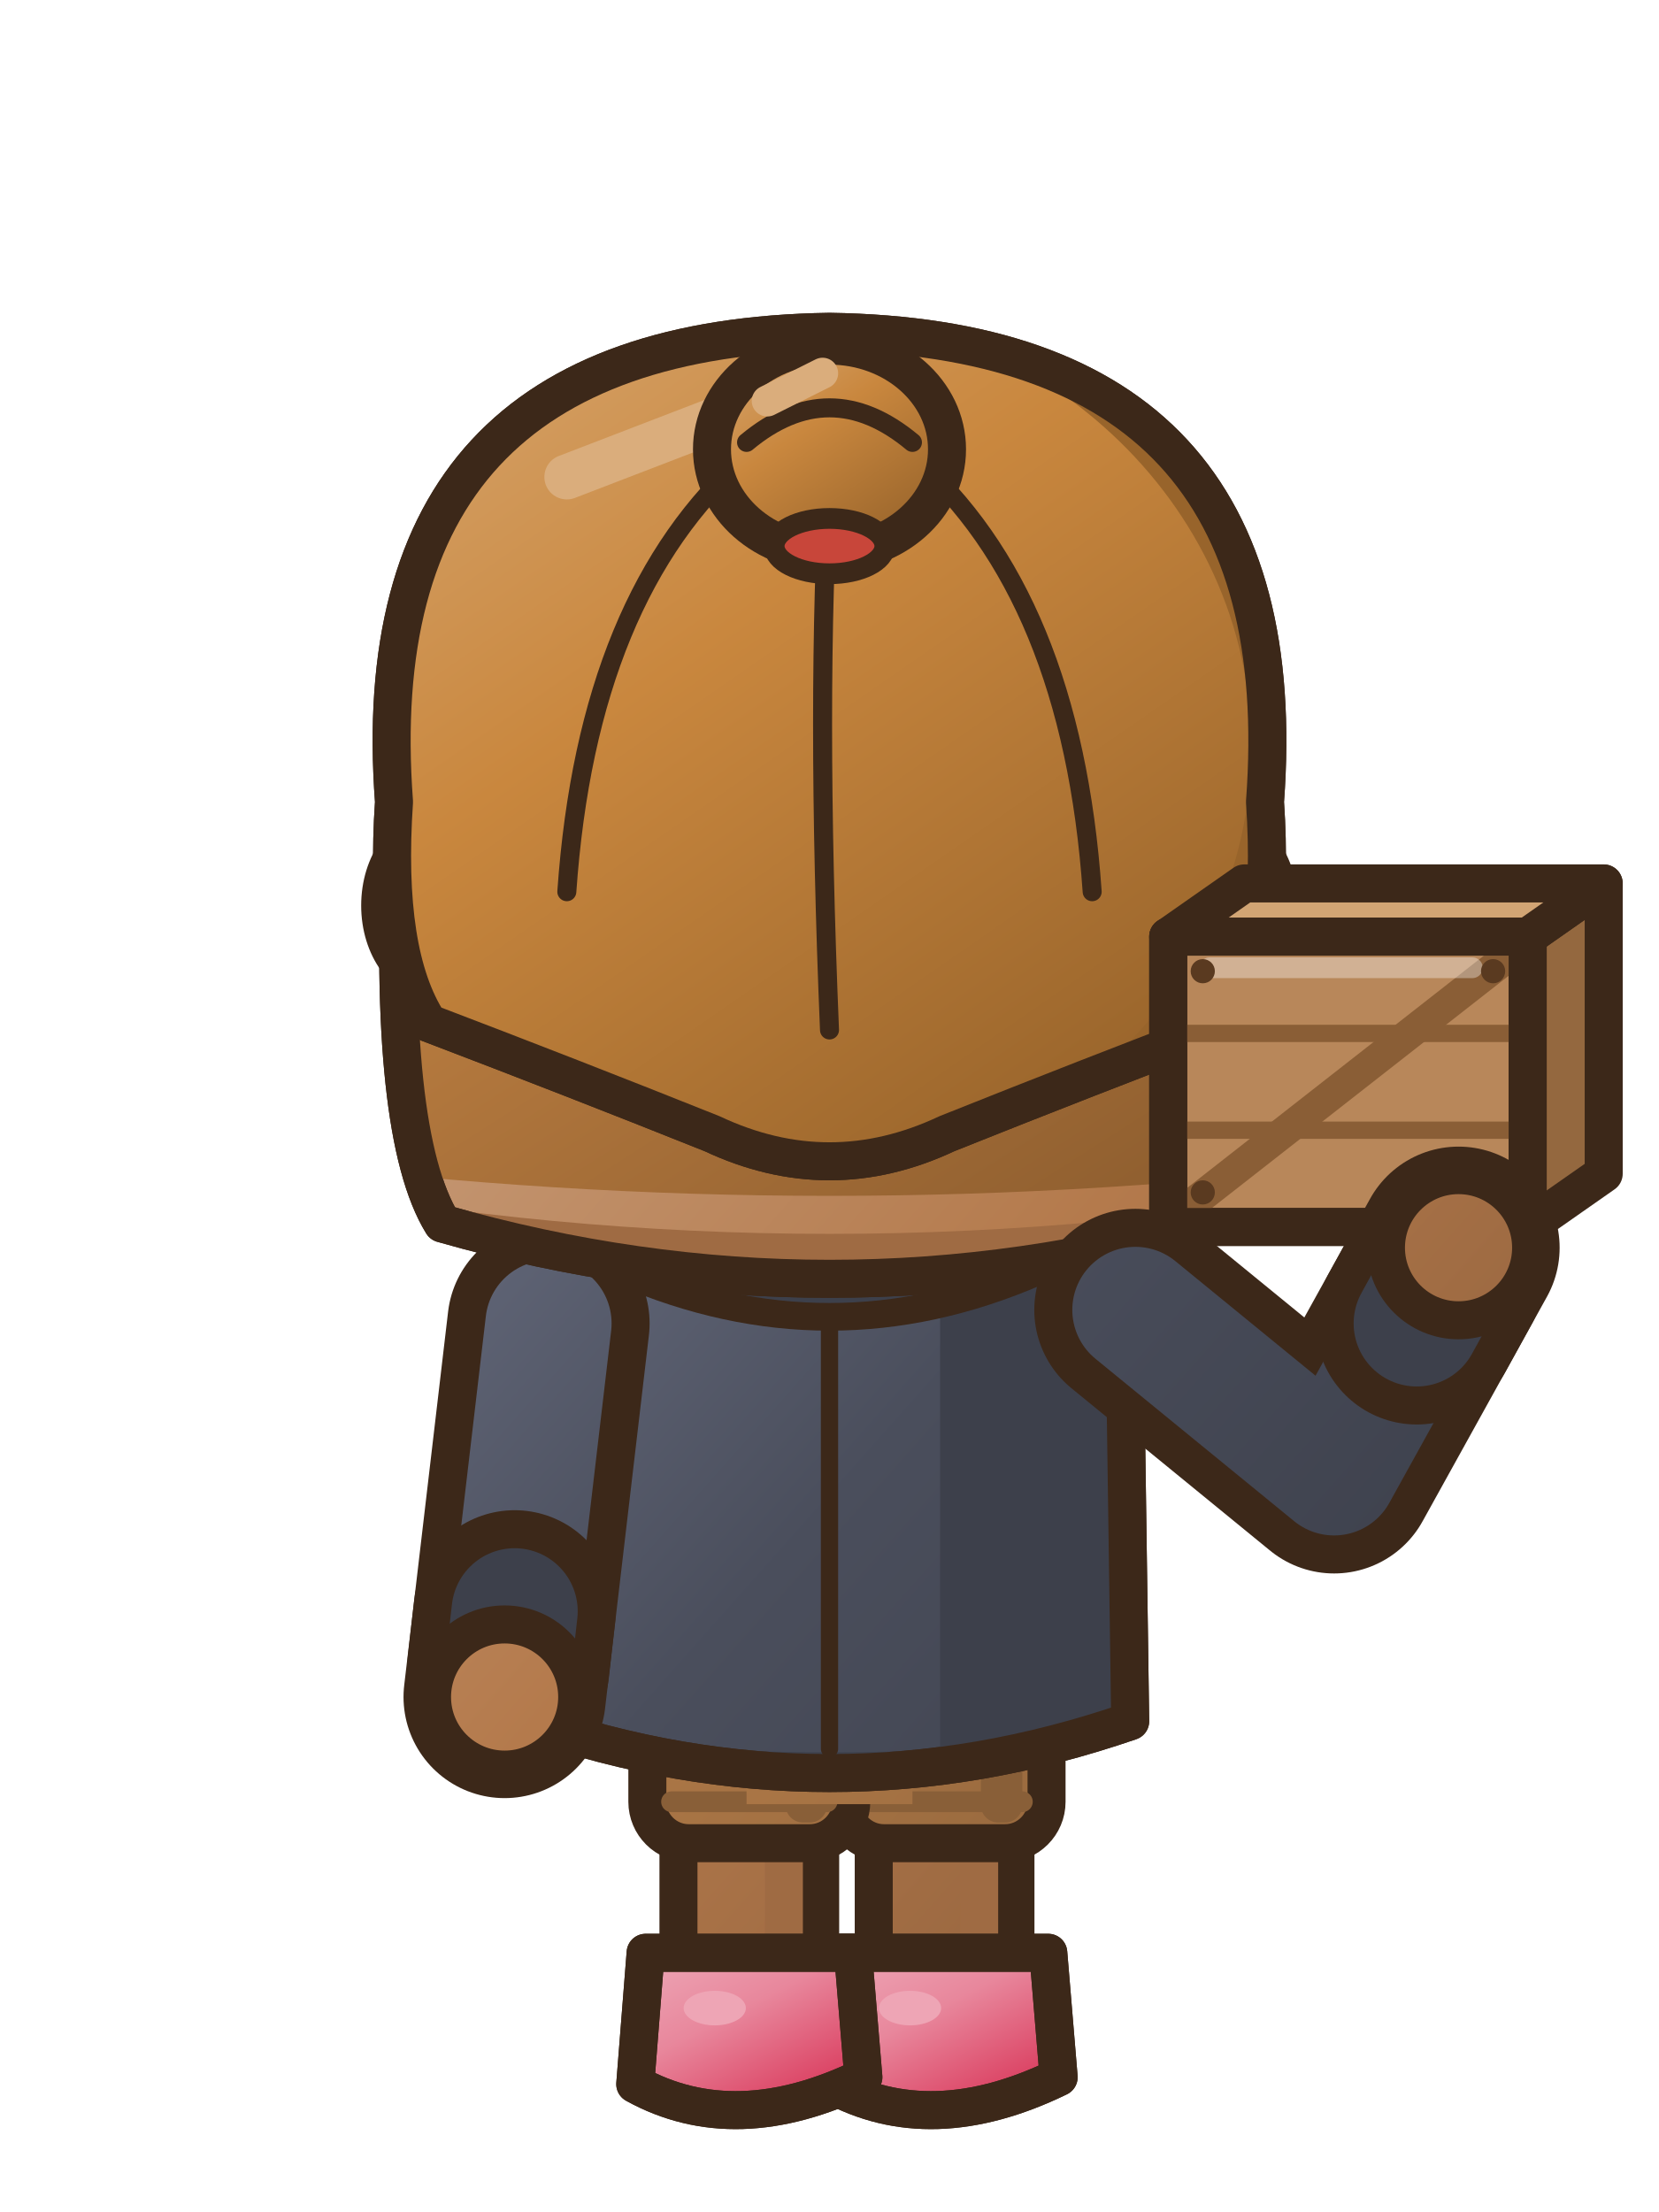
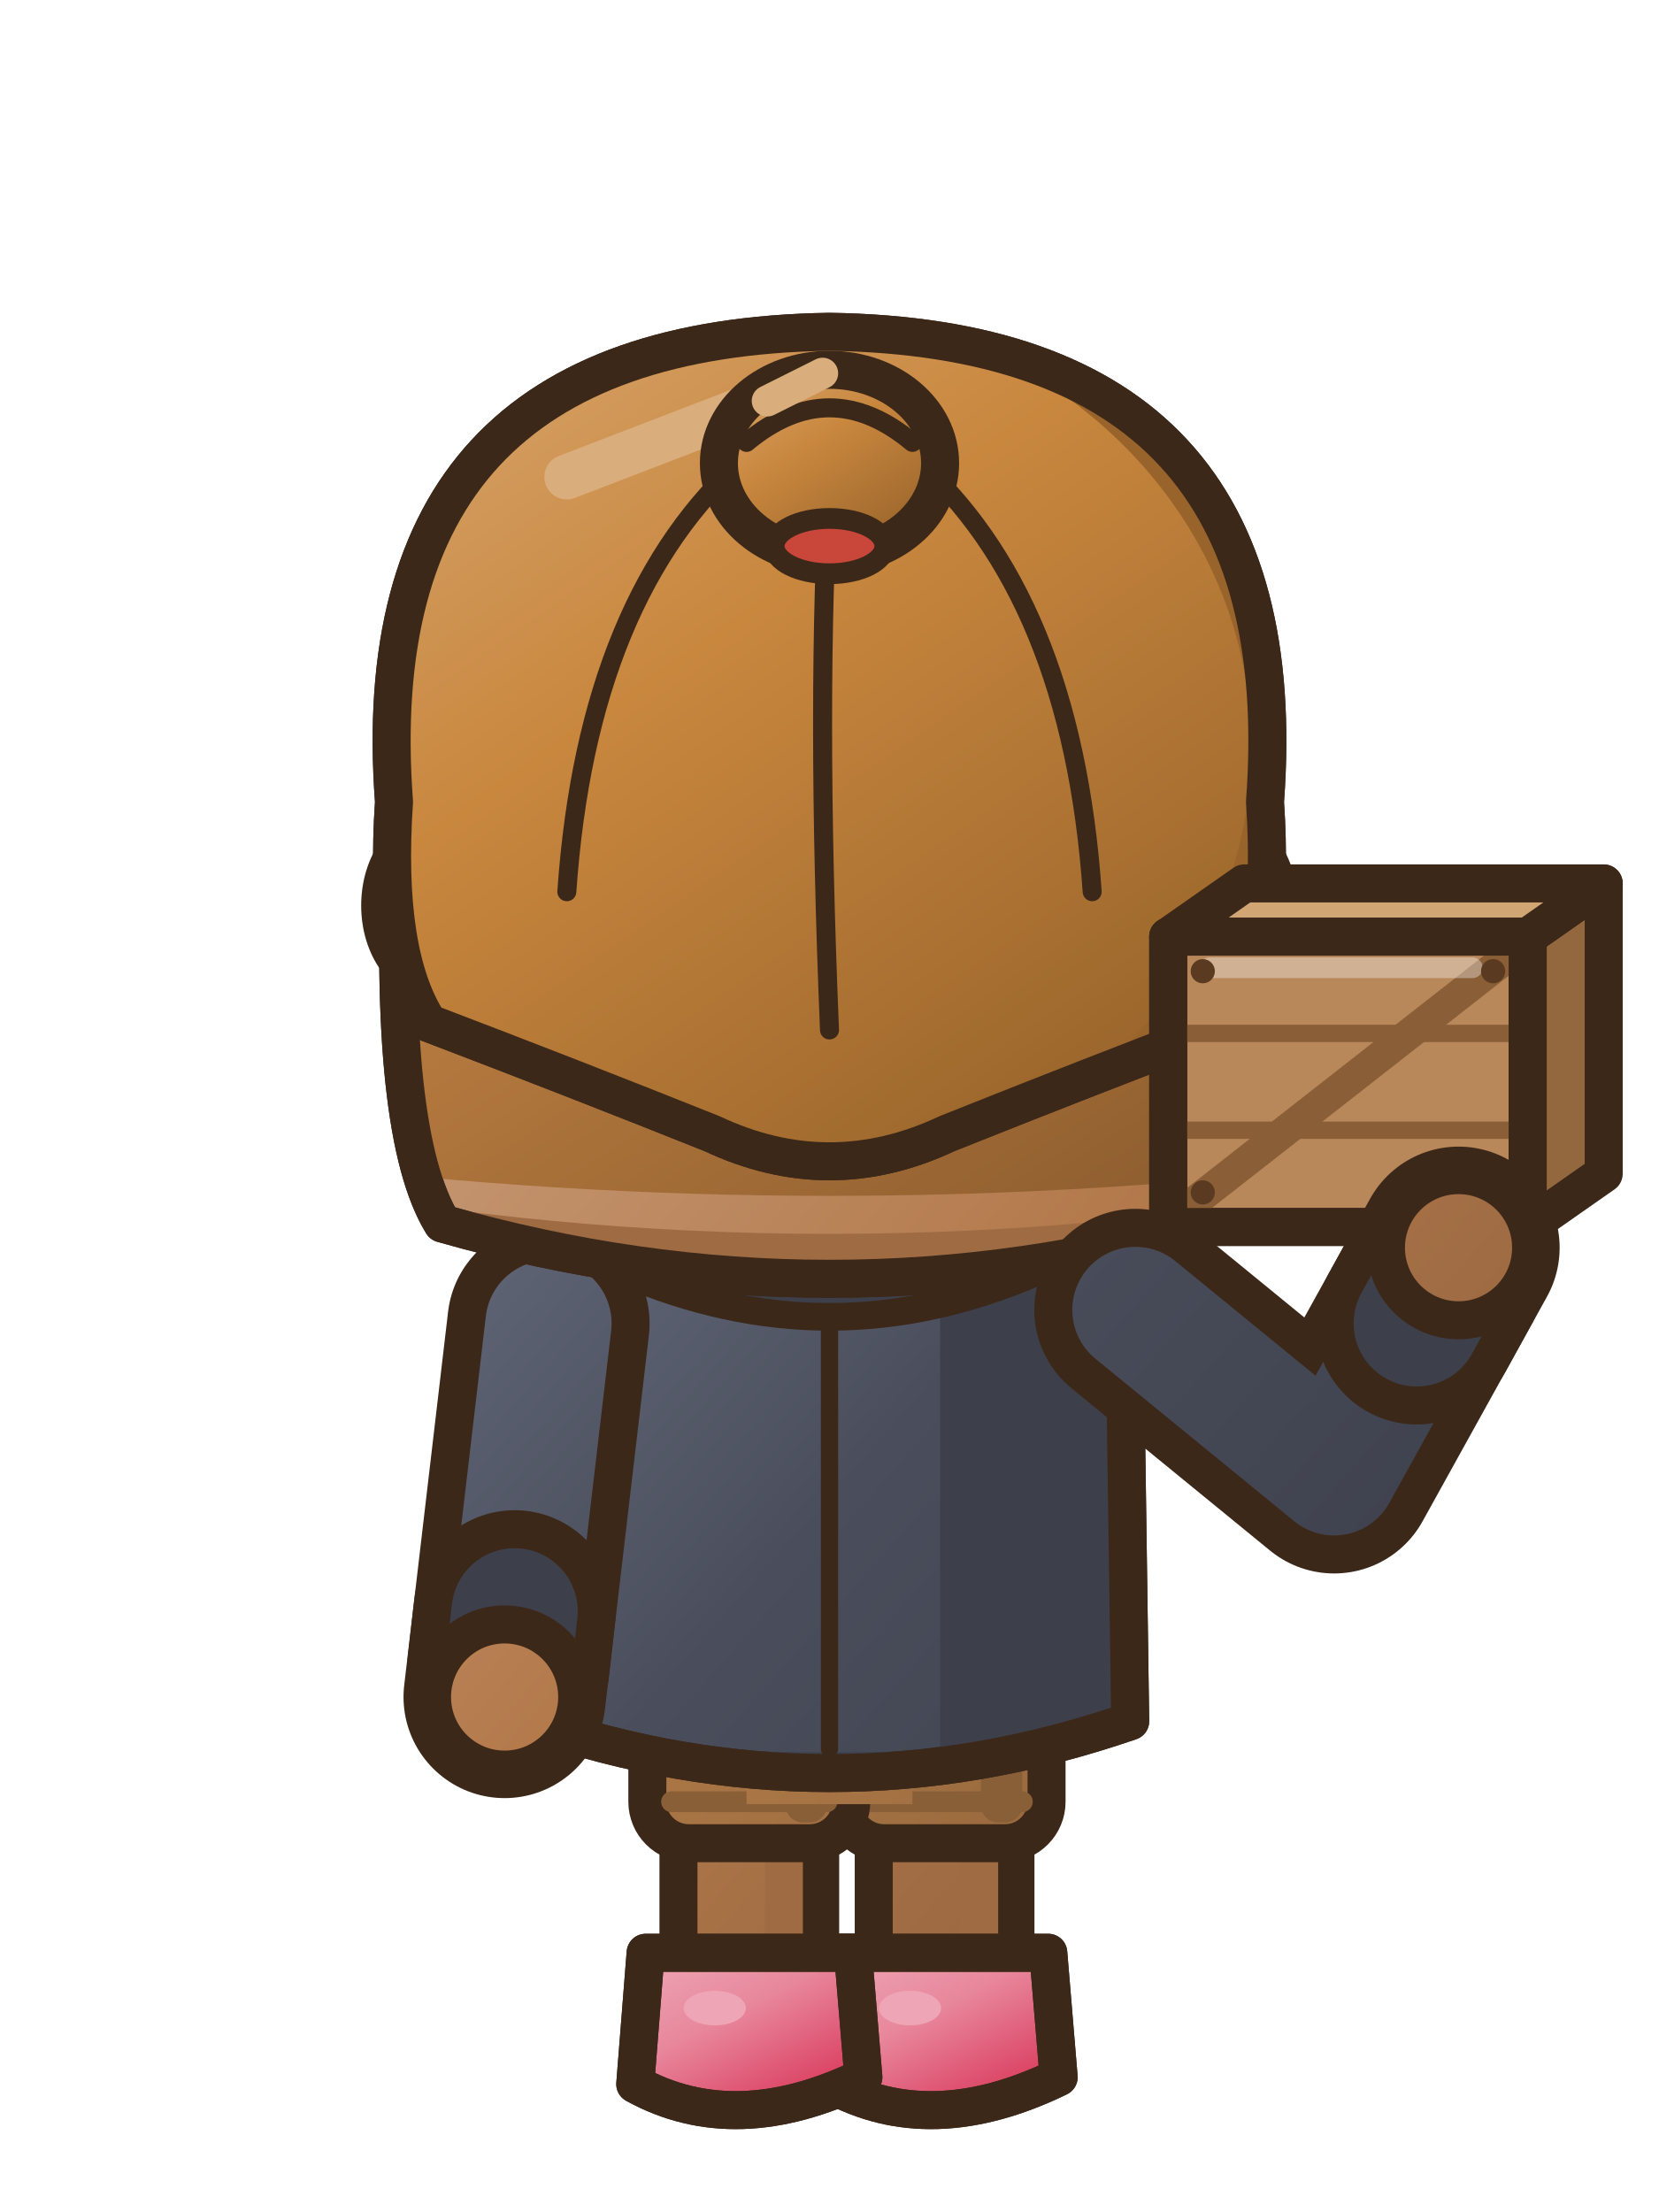
<svg xmlns="http://www.w3.org/2000/svg" width="48" height="64" viewBox="0 0 48 64">
  <defs>
    <linearGradient id="v1poneaction1G0" x1="0" y1="0" x2="0.75" y2="1">
      <stop offset="0" stop-color="#C99F7E" />
      <stop offset="0.45" stop-color="#B47A4C" />
      <stop offset="1" stop-color="#865A38" />
    </linearGradient>
    <linearGradient id="v1poneaction1G0t" gradientUnits="userSpaceOnUse" x1="6" y1="28" x2="42" y2="60">
      <stop offset="0" stop-color="#C99F7E" />
      <stop offset="0.45" stop-color="#B47A4C" />
      <stop offset="1" stop-color="#865A38" />
    </linearGradient>
    <linearGradient id="v1poneaction1G1" x1="0" y1="0" x2="0.75" y2="1">
      <stop offset="0" stop-color="#D8A974" />
      <stop offset="0.45" stop-color="#C9873E" />
      <stop offset="1" stop-color="#98642B" />
    </linearGradient>
    <linearGradient id="v1poneaction1G1t" gradientUnits="userSpaceOnUse" x1="4" y1="2" x2="42" y2="60">
      <stop offset="0" stop-color="#D8A974" />
      <stop offset="0.45" stop-color="#C9873E" />
      <stop offset="1" stop-color="#98642B" />
    </linearGradient>
    <linearGradient id="v1poneaction1G2" x1="0" y1="0" x2="0.75" y2="1">
      <stop offset="0" stop-color="#767C91" />
      <stop offset="0.45" stop-color="#4A4E5C" />
      <stop offset="1" stop-color="#373A44" />
    </linearGradient>
    <linearGradient id="v1poneaction1G2t" gradientUnits="userSpaceOnUse" x1="6" y1="28" x2="42" y2="60">
      <stop offset="0" stop-color="#767C91" />
      <stop offset="0.45" stop-color="#4A4E5C" />
      <stop offset="1" stop-color="#373A44" />
    </linearGradient>
    <linearGradient id="v1poneaction1G3" x1="0" y1="0" x2="0.75" y2="1">
      <stop offset="0" stop-color="#C89F79" />
      <stop offset="0.45" stop-color="#B07A48" />
      <stop offset="1" stop-color="#825A35" />
    </linearGradient>
    <linearGradient id="v1poneaction1G3t" gradientUnits="userSpaceOnUse" x1="6" y1="28" x2="42" y2="60">
      <stop offset="0" stop-color="#C89F79" />
      <stop offset="0.45" stop-color="#B07A48" />
      <stop offset="1" stop-color="#825A35" />
    </linearGradient>
    <linearGradient id="v1poneaction1G4" x1="0" y1="0" x2="0.75" y2="1">
      <stop offset="0" stop-color="#EEA9B8" />
      <stop offset="0.45" stop-color="#E8879C" />
      <stop offset="1" stop-color="#D9375A" />
    </linearGradient>
    <linearGradient id="v1poneaction1G4t" gradientUnits="userSpaceOnUse" x1="4" y1="2" x2="42" y2="60">
      <stop offset="0" stop-color="#EEA9B8" />
      <stop offset="0.45" stop-color="#E8879C" />
      <stop offset="1" stop-color="#D9375A" />
    </linearGradient>
    <linearGradient id="v1poneaction1G5" x1="0" y1="0" x2="0.75" y2="1">
      <stop offset="0" stop-color="#D2A578" />
      <stop offset="0.45" stop-color="#C18243" />
      <stop offset="1" stop-color="#916030" />
    </linearGradient>
    <linearGradient id="v1poneaction1G5t" gradientUnits="userSpaceOnUse" x1="4" y1="2" x2="42" y2="60">
      <stop offset="0" stop-color="#D2A578" />
      <stop offset="0.45" stop-color="#C18243" />
      <stop offset="1" stop-color="#916030" />
    </linearGradient>
  </defs>
  <g transform="translate(0 0)">
    <g transform="translate(0 3.2)">
      <path d="M19.2,24.6 L28.8,24.6 L29.2,33.6 L18.8,33.6 Z" fill="#9F6B43" stroke="#3C2819" stroke-width="1.1" stroke-linejoin="round" stroke-linecap="round" />
    </g>
    <rect x="25.28" y="47.7" width="4.1" height="10" rx="1.6" fill="url(#v1poneaction1G0t)" stroke="#3C2819" stroke-width="1.1" stroke-linejoin="round" stroke-linecap="round" />
    <rect x="27.78" y="48.3" width="1.1" height="8.4" rx="0.5" fill="#9F6B43" />
    <rect x="24.38" y="47.3" width="5.9" height="6.03" rx="1.2" fill="url(#v1poneaction1G3t)" stroke="#3C2819" stroke-width="1.1" />
    <rect x="28.38" y="47.9" width="1.2" height="4.83" rx="0.5" fill="#895F38" />
    <line x1="25.08" y1="52.13" x2="29.58" y2="52.13" stroke="#895F38" stroke-width="0.6" stroke-linecap="round" />
    <path d="M24.33,56.5 L30.33,56.5 L30.63,60.1 Q26.93,61.9 24.03,60.3 Z" fill="url(#v1poneaction1G4)" stroke="#3C2819" stroke-width="1.1" stroke-linejoin="round" stroke-linecap="round" />
    <clipPath id="v1poneaction1s273565">
      <path d="M24.33,56.5 L30.33,56.5 L30.63,60.1 Q26.93,61.9 24.03,60.3 Z" />
    </clipPath>
    <g clip-path="url(#v1poneaction1s273565)">
      <path d="M23.93,59.8 Q26.93,61.5 30.73,59.6 L30.73,62.1 L23.93,62.1 Z" fill="#D73155" />
    </g>
    <path d="M24.33,56.5 L30.33,56.5 L30.63,60.1 Q26.93,61.9 24.03,60.3 Z" fill="none" stroke="#3C2819" stroke-width="1.1" stroke-linejoin="round" stroke-linecap="round" />
    <ellipse cx="26.33" cy="58.1" rx="0.9" ry="0.5" fill="#EEA5B5" stroke="none" />
    <rect x="19.63" y="47.7" width="4.1" height="10" rx="1.6" fill="url(#v1poneaction1G0t)" stroke="#3C2819" stroke-width="1.1" stroke-linejoin="round" stroke-linecap="round" />
    <rect x="22.13" y="48.3" width="1.1" height="8.4" rx="0.5" fill="#9F6B43" />
    <rect x="18.73" y="47.3" width="5.9" height="6.03" rx="1.2" fill="url(#v1poneaction1G3t)" stroke="#3C2819" stroke-width="1.1" />
    <rect x="22.73" y="47.9" width="1.2" height="4.83" rx="0.5" fill="#895F38" />
    <line x1="19.43" y1="52.13" x2="23.93" y2="52.13" stroke="#895F38" stroke-width="0.6" stroke-linecap="round" />
    <path d="M18.68,56.5 L24.68,56.5 L24.98,60.1 Q21.28,61.9 18.38,60.3 Z" fill="url(#v1poneaction1G4)" stroke="#3C2819" stroke-width="1.1" stroke-linejoin="round" stroke-linecap="round" />
    <clipPath id="v1poneaction1s217565">
      <path d="M18.68,56.5 L24.68,56.5 L24.98,60.1 Q21.28,61.9 18.38,60.3 Z" />
    </clipPath>
    <g clip-path="url(#v1poneaction1s217565)">
      <path d="M18.28,59.8 Q21.28,61.5 25.08,59.6 L25.08,62.1 L18.28,62.1 Z" fill="#D73155" />
    </g>
    <path d="M18.68,56.5 L24.68,56.5 L24.98,60.1 Q21.28,61.9 18.38,60.3 Z" fill="none" stroke="#3C2819" stroke-width="1.1" stroke-linejoin="round" stroke-linecap="round" />
    <ellipse cx="20.68" cy="58.1" rx="0.9" ry="0.5" fill="#EEA5B5" stroke="none" />
    <g transform="translate(0 3.2)">
      <rect x="21.6" y="44.4" width="4.8" height="4.6" fill="url(#v1poneaction1G3t)" />
      <path d="M15.5,32.6 Q24,30 32.5,32.6 Q32.6,39.6 32.7,46.6 Q24,49.6 15.3,46.6 Q15.4,39.6 15.5,32.6 Z" fill="url(#v1poneaction1G2t)" stroke="#3C2819" stroke-width="1.1" stroke-linejoin="round" stroke-linecap="round" />
      <clipPath id="v1poneaction1t">
        <path d="M15.5,32.6 Q24,30 32.5,32.6 Q32.6,39.6 32.7,46.6 Q24,49.6 15.3,46.6 Q15.4,39.6 15.5,32.6 Z" />
      </clipPath>
      <g clip-path="url(#v1poneaction1t)">
        <rect x="27.2" y="30" width="14" height="22" fill="#3D404B" />
        <path d="M8,46 Q24,49 40,46 L40,52 L8,52 Z" fill="#3D404B" />
        <rect x="15.6" y="34" width="1.3" height="10" rx="0.6" fill="#767C91" />
      </g>
      <path d="M15.5,32.6 Q24,30 32.5,32.6 Q32.6,39.6 32.7,46.6 Q24,49.6 15.3,46.6 Q15.4,39.6 15.5,32.6 Z" fill="none" stroke="#3C2819" stroke-width="1.1" stroke-linejoin="round" stroke-linecap="round" />
      <path d="M24,33.8 L24,47.4" fill="none" stroke="#3C2819" stroke-width="0.5" stroke-linejoin="round" stroke-linecap="round" />
      <path d="M17.6,31.4 Q24,34.4 30.4,31.4 L30,33.6 Q24,36.2 18,33.6 Z" fill="#3D404B" stroke="#3C2819" stroke-width="0.8" stroke-linejoin="round" stroke-linecap="round" />
    </g>
    <path d="M15.87,38.29 L14.6,49.1" fill="none" stroke="#3C2819" stroke-width="5.85" stroke-linecap="round" stroke-linejoin="round" />
    <path d="M15.87,38.29 L14.6,49.1" fill="none" stroke="url(#v1poneaction1G2t)" stroke-width="3.65" stroke-linecap="round" stroke-linejoin="round" />
    <line x1="14.89" y1="46.62" x2="14.71" y2="48.21" stroke="#3C2819" stroke-width="5.85" stroke-linecap="round" />
    <line x1="14.89" y1="46.62" x2="14.71" y2="48.21" stroke="#3D404B" stroke-width="3.65" stroke-linecap="round" />
    <ellipse cx="14.6" cy="49.1" rx="2.1" ry="2.1" fill="url(#v1poneaction1G0t)" stroke="#3C2819" stroke-width="1.1" stroke-linejoin="round" stroke-linecap="round" />
    <g transform="translate(0 3.2)">
      <path d="M11.6,21 Q10.8,8 24,7.6 Q37.2,8 36.4,21 Q36.8,29.6 35.2,32.2 Q24,35.4 12.8,32.2 Q11.2,29.6 11.6,21 Z" fill="url(#v1poneaction1G0t)" stroke="#3C2819" stroke-width="1.1" stroke-linejoin="round" stroke-linecap="round" />
      <clipPath id="v1poneaction1nq">
        <path d="M11.6,21 Q10.8,8 24,7.6 Q37.2,8 36.4,21 Q36.8,29.6 35.2,32.2 Q24,35.4 12.8,32.2 Q11.2,29.6 11.6,21 Z" />
      </clipPath>
      <g clip-path="url(#v1poneaction1nq)">
        <path d="M8,31 Q24,34 40,31 L40,40 L8,40 Z" fill="#9F6B43" />
        <path d="M8,4 L40,4 L40,30.4 Q24,32.4 8,30.4 Z" fill="url(#v1poneaction1G5)" />
      </g>
      <path d="M11.6,21 Q10.8,8 24,7.6 Q37.2,8 36.4,21 Q36.8,29.6 35.2,32.2 Q24,35.4 12.8,32.2 Q11.2,29.6 11.6,21 Z" fill="none" stroke="#3C2819" stroke-width="1.1" stroke-linejoin="round" stroke-linecap="round" />
      <ellipse cx="12.6" cy="23" rx="1.6" ry="2.2" fill="url(#v1poneaction1G0t)" stroke="#3C2819" stroke-width="1.1" stroke-linejoin="round" stroke-linecap="round" />
      <ellipse cx="35.4" cy="23" rx="1.6" ry="2.2" fill="url(#v1poneaction1G0t)" stroke="#3C2819" stroke-width="1.1" stroke-linejoin="round" stroke-linecap="round" />
      <path d="M11.4,20 Q10.4,6.6 24,6.4 Q37.6,6.6 36.6,20 Q36.9,24.4 35.6,26.4 Q31.4,28 27.4,29.6 Q24,31.2 20.6,29.6 Q16.6,28 12.4,26.4 Q11.1,24.4 11.4,20 Z" fill="url(#v1poneaction1G1)" stroke="#3C2819" stroke-width="1.1" stroke-linejoin="round" stroke-linecap="round" />
      <clipPath id="v1poneaction1h">
        <path d="M11.4,20 Q10.4,6.6 24,6.4 Q37.6,6.6 36.6,20 Q36.9,24.4 35.6,26.4 Q31.4,28 27.4,29.6 Q24,31.2 20.6,29.6 Q16.6,28 12.4,26.4 Q11.1,24.4 11.4,20 Z" />
      </clipPath>
      <g clip-path="url(#v1poneaction1h)">
        <rect x="8" y="4" width="34" height="40" fill="#98642B" />
        <ellipse cx="22.4" cy="18.4" rx="13.8" ry="12.8" fill="url(#v1poneaction1G1)" />
      </g>
      <path d="M11.4,20 Q10.4,6.6 24,6.4 Q37.6,6.6 36.6,20 Q36.9,24.4 35.6,26.4 Q31.4,28 27.4,29.6 Q24,31.2 20.6,29.6 Q16.6,28 12.4,26.4 Q11.1,24.4 11.4,20 Z" fill="none" stroke="#3C2819" stroke-width="1.1" stroke-linejoin="round" stroke-linecap="round" />
      <clipPath id="v1poneaction1hs">
        <path d="M11.4,20 Q10.4,6.6 24,6.4 Q37.6,6.6 36.6,20 Q36.9,24.4 35.6,26.4 Q31.4,28 27.4,29.6 Q24,31.2 20.6,29.6 Q16.6,28 12.4,26.4 Q11.1,24.4 11.4,20 Z" />
      </clipPath>
      <g clip-path="url(#v1poneaction1hs)">
        <path d="M16.4,22.6 Q17,14 21.6,10 M24,26.6 Q23.6,17 24,10.4 M31.6,22.6 Q31,14 26.4,10" fill="none" stroke="#3C2819" stroke-width="0.55" stroke-linejoin="round" stroke-linecap="round" />
      </g>
      <line x1="16.4" y1="10.6" x2="21.6" y2="8.6" stroke="#DAAD7C" stroke-width="1.3" stroke-linecap="round" />
-       <ellipse cx="24" cy="9.8" rx="3.4" ry="3" fill="url(#v1poneaction1G1)" stroke="#3C2819" stroke-width="1.1" stroke-linejoin="round" stroke-linecap="round" />
+       <ellipse cx="24" cy="10.2" rx="3.2" ry="2.7" fill="url(#v1poneaction1G1)" stroke="#3C2819" stroke-width="1.1" stroke-linejoin="round" stroke-linecap="round" />
      <path d="M21.6,9.6 Q24,7.6 26.4,9.6" fill="none" stroke="#3C2819" stroke-width="0.55" stroke-linejoin="round" stroke-linecap="round" />
      <ellipse cx="24" cy="12.6" rx="1.6" ry="0.8" fill="#C8463A" stroke="#3C2819" stroke-width="0.6" stroke-linejoin="round" stroke-linecap="round" />
      <line x1="22.2" y1="8.4" x2="23.8" y2="7.6" stroke="#DAAD7C" stroke-width="0.9" stroke-linecap="round" />
    </g>
    <path d="M44.2,35.5 L46.4,33.96 L46.4,25.56 L44.2,27.1 Z" fill="#94683F" stroke="#3C2819" stroke-width="1.1" stroke-linejoin="round" stroke-linecap="round" />
    <path d="M33.8,27.1 L36,25.56 L46.4,25.56 L44.2,27.1 Z" fill="#D2A574" stroke="#3C2819" stroke-width="1.1" stroke-linejoin="round" stroke-linecap="round" />
    <path d="M33.8,35.5 L44.2,35.5 L44.2,27.1 L33.8,27.1 Z" fill="#B8875A" stroke="#3C2819" stroke-width="1.1" stroke-linejoin="round" stroke-linecap="round" />
    <line x1="34.2" y1="29.9" x2="43.8" y2="29.9" stroke="#8A5E36" stroke-width="0.5" stroke-linecap="round" />
    <line x1="34.2" y1="32.7" x2="43.8" y2="32.7" stroke="#8A5E36" stroke-width="0.5" stroke-linecap="round" />
    <line x1="34.4" y1="34.9" x2="43.6" y2="27.7" stroke="#8A5E36" stroke-width="0.9" stroke-linecap="round" />
    <line x1="35" y1="28" x2="42.6" y2="28" stroke="rgba(255,255,255,.35)" stroke-width="0.6" stroke-linecap="round" />
    <ellipse cx="34.8" cy="28.1" rx="0.35" ry="0.35" fill="#5A3A20" stroke="none" />
    <ellipse cx="43.2" cy="28.1" rx="0.35" ry="0.35" fill="#5A3A20" stroke="none" />
    <ellipse cx="34.8" cy="34.5" rx="0.35" ry="0.35" fill="#5A3A20" stroke="none" />
    <ellipse cx="43.2" cy="34.5" rx="0.35" ry="0.35" fill="#5A3A20" stroke="none" />
    <path d="M33.8,35.5 L44.2,35.5 L44.2,27.1 L33.8,27.1 Z" fill="none" stroke="#3C2819" stroke-width="1.1" stroke-linejoin="round" stroke-linecap="round" />
    <path d="M32.85,37.9 L38.6,42.6 L42.2,36.1" fill="none" stroke="#3C2819" stroke-width="5.85" stroke-linecap="round" stroke-linejoin="round" />
    <path d="M32.85,37.9 L38.6,42.6 L42.2,36.1" fill="none" stroke="url(#v1poneaction1G2t)" stroke-width="3.65" stroke-linecap="round" stroke-linejoin="round" />
    <line x1="40.99" y1="38.29" x2="41.76" y2="36.89" stroke="#3C2819" stroke-width="5.85" stroke-linecap="round" />
    <line x1="40.99" y1="38.29" x2="41.76" y2="36.89" stroke="#3D404B" stroke-width="3.65" stroke-linecap="round" />
    <ellipse cx="42.2" cy="36.1" rx="2.1" ry="2.1" fill="url(#v1poneaction1G0t)" stroke="#3C2819" stroke-width="1.1" stroke-linejoin="round" stroke-linecap="round" />
  </g>
</svg>
